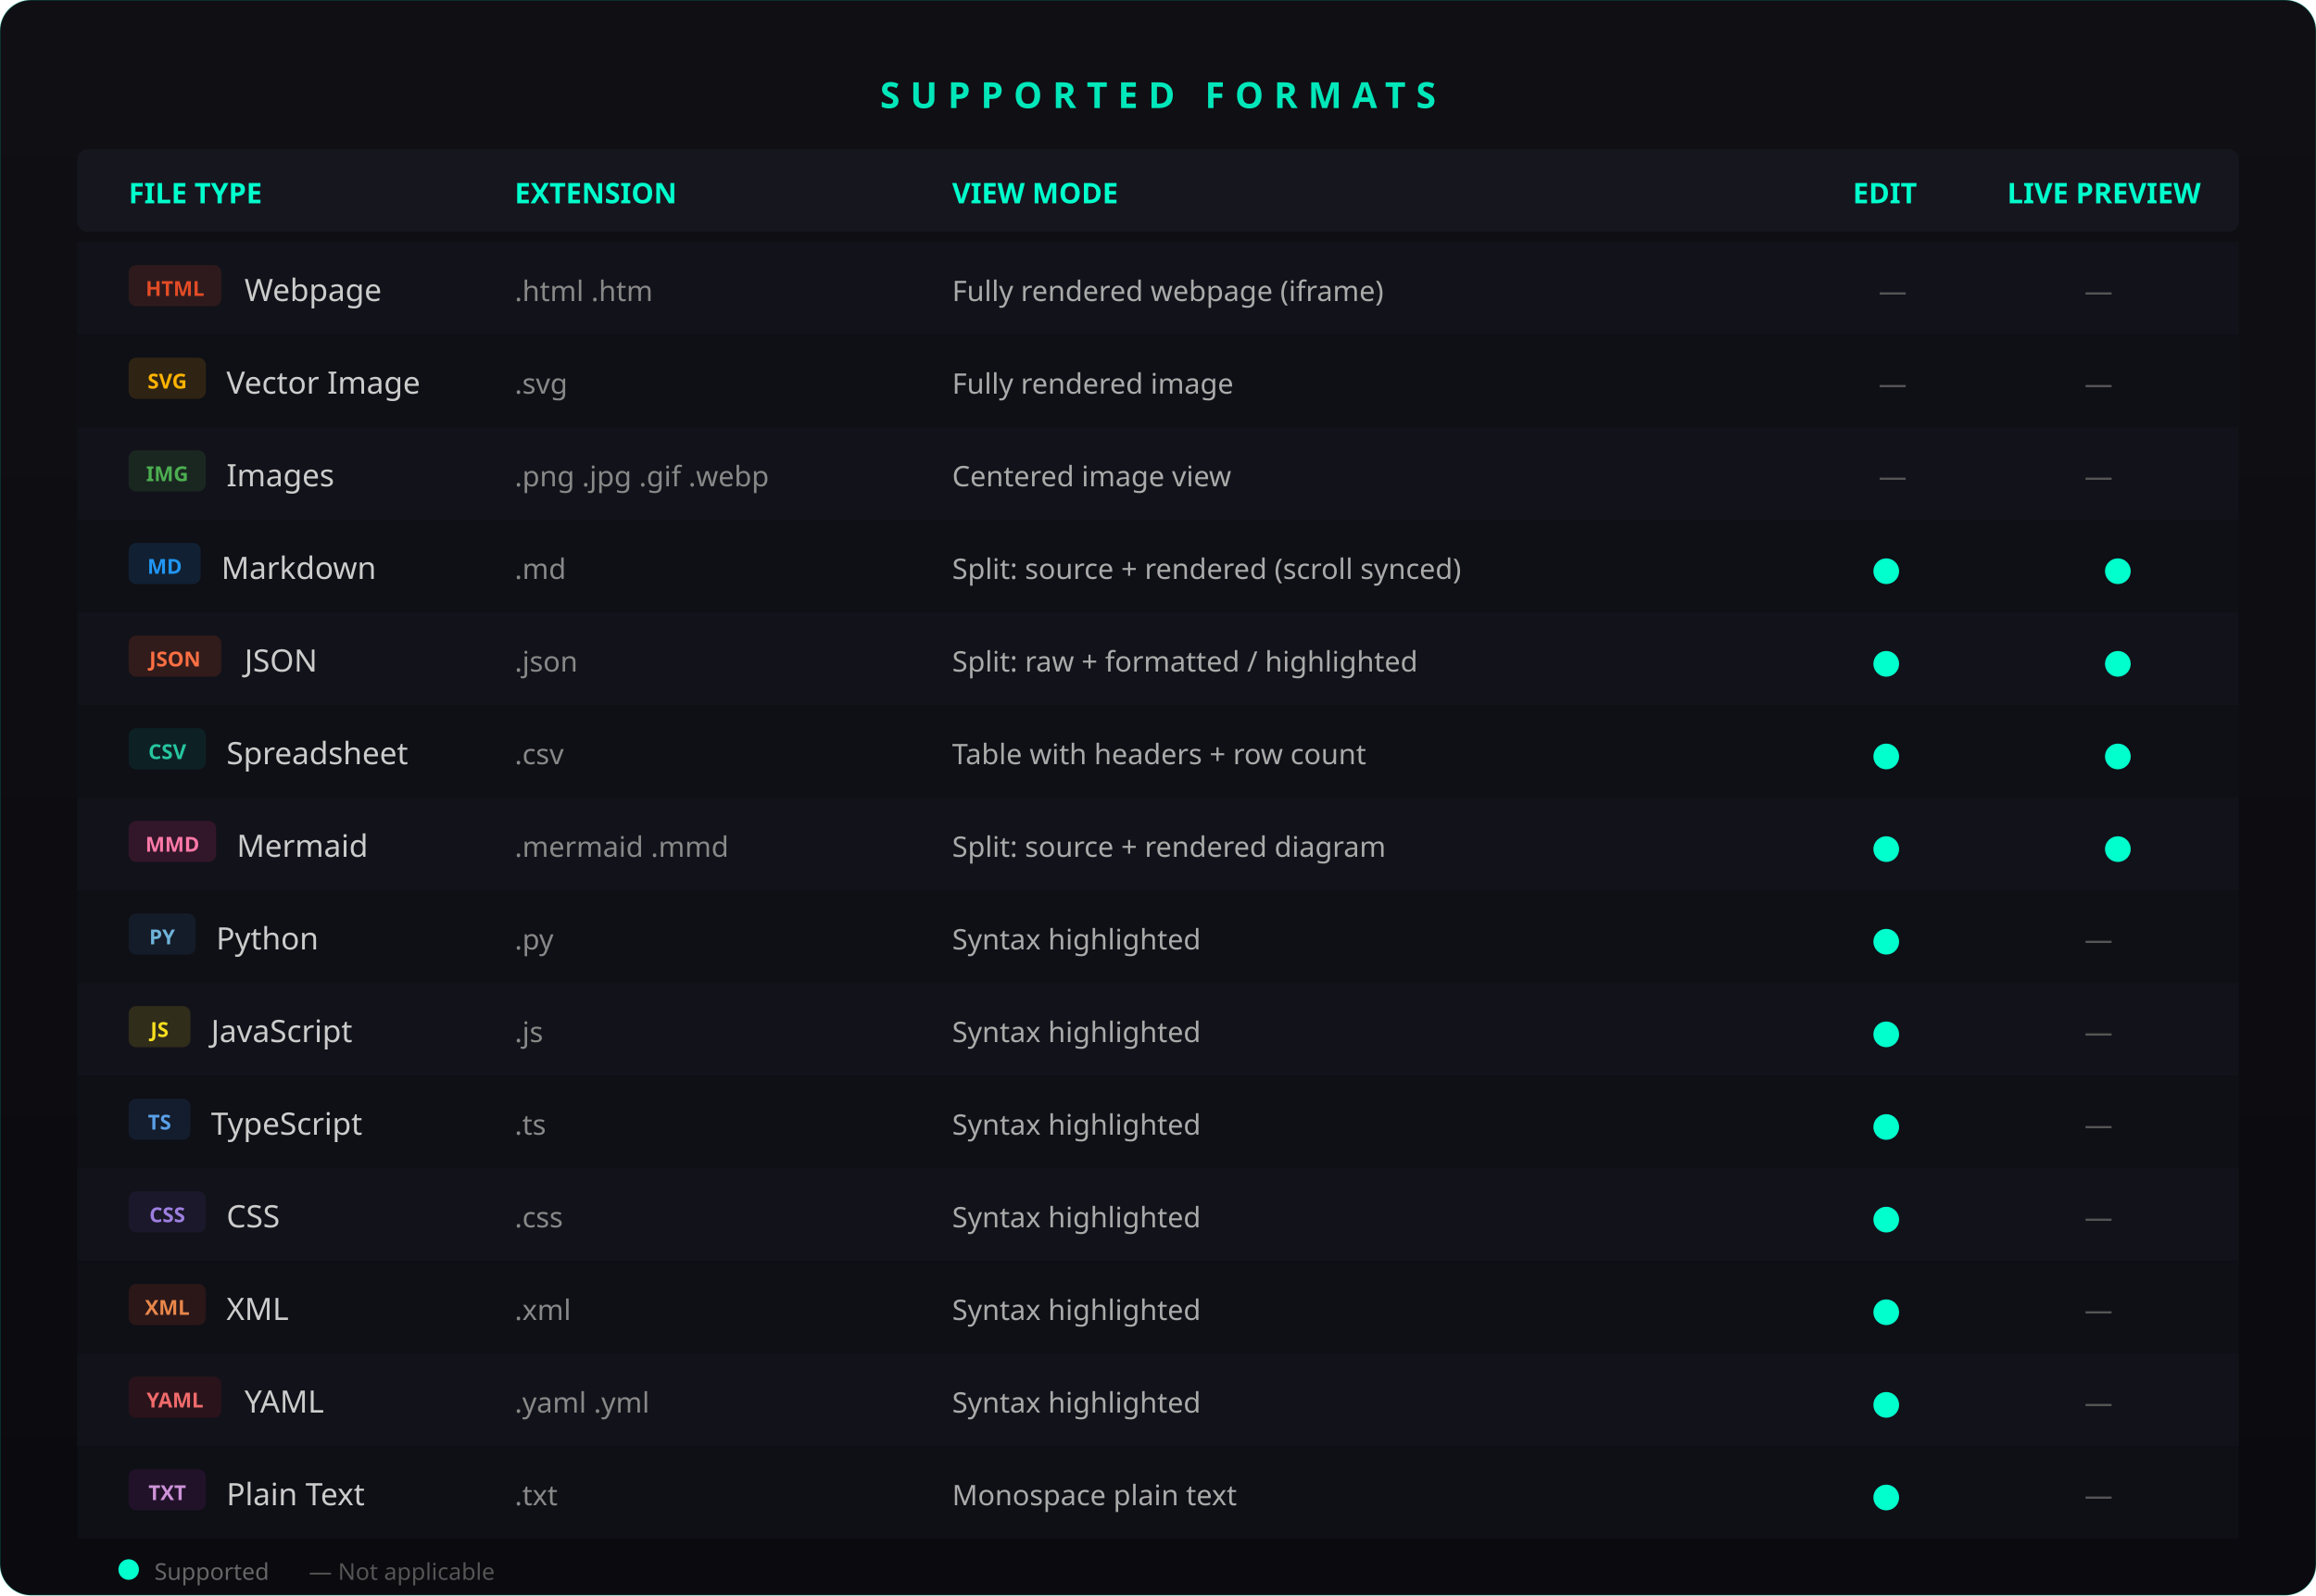
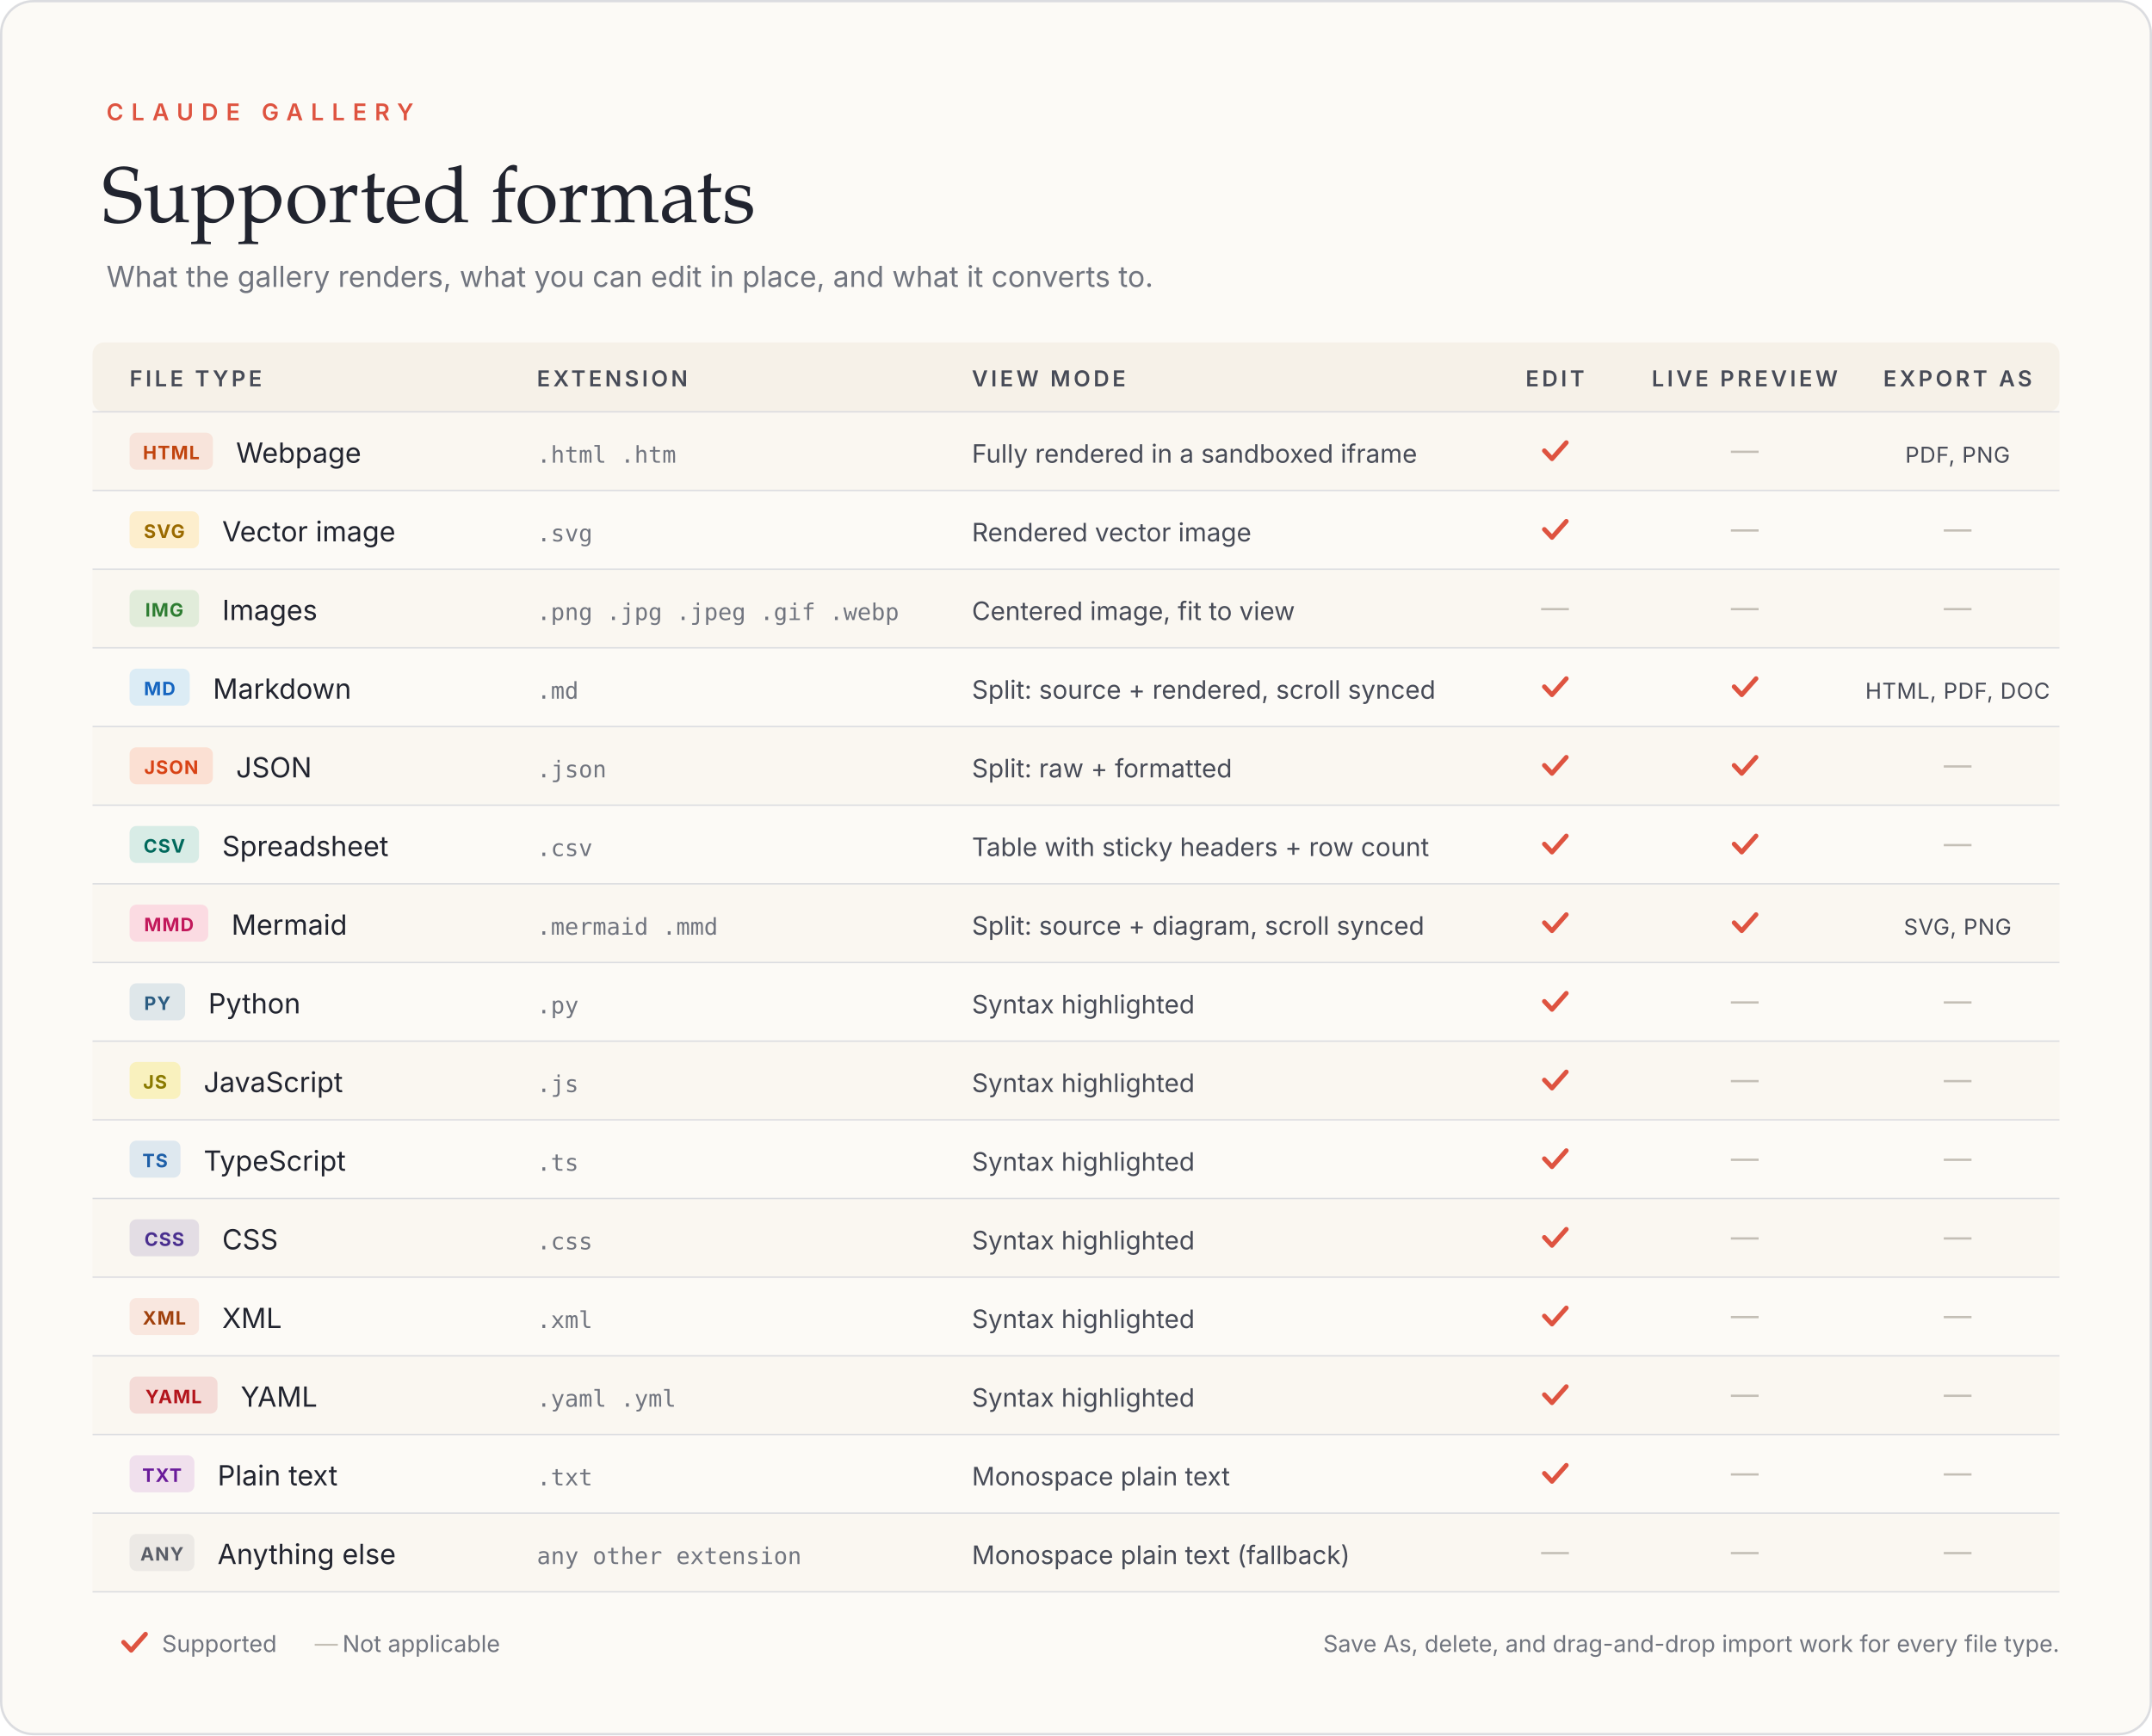
- <svg xmlns="http://www.w3.org/2000/svg" viewBox="0 0 900 620" font-family="'Segoe UI', system-ui, sans-serif">
-   <defs>
-     <linearGradient id="bg" x1="0%" y1="0%" x2="0%" y2="100%">
-       <stop offset="0%" style="stop-color:#0f0f14" />
-       <stop offset="100%" style="stop-color:#0a0a0f" />
-     </linearGradient>
-   </defs>
-   <rect width="900" height="620" fill="url(#bg)" rx="12" />
-   <text x="450" y="42" text-anchor="middle" fill="#00ffcc" font-size="14" font-weight="600" letter-spacing="4" opacity="0.9">SUPPORTED FORMATS</text>
-   <rect x="30" y="58" width="840" height="32" fill="#16161f" rx="4" />
-   <text x="50" y="79" fill="#00ffcc" font-size="11" font-weight="600">FILE TYPE</text>
-   <text x="200" y="79" fill="#00ffcc" font-size="11" font-weight="600">EXTENSION</text>
-   <text x="370" y="79" fill="#00ffcc" font-size="11" font-weight="600">VIEW MODE</text>
-   <text x="720" y="79" fill="#00ffcc" font-size="11" font-weight="600">EDIT</text>
-   <text x="780" y="79" fill="#00ffcc" font-size="11" font-weight="600">LIVE PREVIEW</text>
-   <rect x="30" y="94" width="840" height="36" fill="#12121a" rx="0" />
-   <rect x="50" y="103" width="36" height="16" fill="#e34c2622" rx="3" />
-   <text x="68" y="115" text-anchor="middle" fill="#e34c26" font-size="8" font-weight="700">HTML</text>
-   <text x="95" y="117" fill="#ccc" font-size="12">Webpage</text>
-   <text x="200" y="117" fill="#888" font-size="11">.html  .htm</text>
-   <text x="370" y="117" fill="#aaa" font-size="11">Fully rendered webpage (iframe)</text>
-   <text x="730" y="117" fill="#555" font-size="11">—</text>
-   <text x="810" y="117" fill="#555" font-size="11">—</text>
-   <rect x="30" y="130" width="840" height="36" fill="#0f0f16" rx="0" />
-   <rect x="50" y="139" width="30" height="16" fill="#ffb30022" rx="3" />
-   <text x="65" y="151" text-anchor="middle" fill="#ffb300" font-size="8" font-weight="700">SVG</text>
-   <text x="88" y="153" fill="#ccc" font-size="12">Vector Image</text>
-   <text x="200" y="153" fill="#888" font-size="11">.svg</text>
-   <text x="370" y="153" fill="#aaa" font-size="11">Fully rendered image</text>
-   <text x="730" y="153" fill="#555" font-size="11">—</text>
-   <text x="810" y="153" fill="#555" font-size="11">—</text>
-   <rect x="30" y="166" width="840" height="36" fill="#12121a" rx="0" />
-   <rect x="50" y="175" width="30" height="16" fill="#4caf5022" rx="3" />
-   <text x="65" y="187" text-anchor="middle" fill="#4caf50" font-size="8" font-weight="700">IMG</text>
-   <text x="88" y="189" fill="#ccc" font-size="12">Images</text>
-   <text x="200" y="189" fill="#888" font-size="11">.png .jpg .gif .webp</text>
-   <text x="370" y="189" fill="#aaa" font-size="11">Centered image view</text>
-   <text x="730" y="189" fill="#555" font-size="11">—</text>
-   <text x="810" y="189" fill="#555" font-size="11">—</text>
-   <rect x="30" y="202" width="840" height="36" fill="#0f0f16" rx="0" />
-   <rect x="50" y="211" width="28" height="16" fill="#2196f322" rx="3" />
-   <text x="64" y="223" text-anchor="middle" fill="#2196f3" font-size="8" font-weight="700">MD</text>
-   <text x="86" y="225" fill="#ccc" font-size="12">Markdown</text>
-   <text x="200" y="225" fill="#888" font-size="11">.md</text>
-   <text x="370" y="225" fill="#aaa" font-size="11">Split: source + rendered (scroll synced)</text>
-   <circle cx="733" cy="222" r="5" fill="#00ffcc" />
-   <circle cx="823" cy="222" r="5" fill="#00ffcc" />
-   <rect x="30" y="238" width="840" height="36" fill="#12121a" rx="0" />
-   <rect x="50" y="247" width="36" height="16" fill="#ff572222" rx="3" />
-   <text x="68" y="259" text-anchor="middle" fill="#ff7043" font-size="8" font-weight="700">JSON</text>
-   <text x="95" y="261" fill="#ccc" font-size="12">JSON</text>
-   <text x="200" y="261" fill="#888" font-size="11">.json</text>
-   <text x="370" y="261" fill="#aaa" font-size="11">Split: raw + formatted / highlighted</text>
-   <circle cx="733" cy="258" r="5" fill="#00ffcc" />
-   <circle cx="823" cy="258" r="5" fill="#00ffcc" />
-   <rect x="30" y="274" width="840" height="36" fill="#0f0f16" rx="0" />
-   <rect x="50" y="283" width="30" height="16" fill="#00968822" rx="3" />
-   <text x="65" y="295" text-anchor="middle" fill="#26c6a0" font-size="8" font-weight="700">CSV</text>
-   <text x="88" y="297" fill="#ccc" font-size="12">Spreadsheet</text>
-   <text x="200" y="297" fill="#888" font-size="11">.csv</text>
-   <text x="370" y="297" fill="#aaa" font-size="11">Table with headers + row count</text>
-   <circle cx="733" cy="294" r="5" fill="#00ffcc" />
-   <circle cx="823" cy="294" r="5" fill="#00ffcc" />
-   <rect x="30" y="310" width="840" height="36" fill="#12121a" rx="0" />
-   <rect x="50" y="319" width="34" height="16" fill="#ff338822" rx="3" />
-   <text x="67" y="331" text-anchor="middle" fill="#ff79a8" font-size="8" font-weight="700">MMD</text>
-   <text x="92" y="333" fill="#ccc" font-size="12">Mermaid</text>
-   <text x="200" y="333" fill="#888" font-size="11">.mermaid  .mmd</text>
-   <text x="370" y="333" fill="#aaa" font-size="11">Split: source + rendered diagram</text>
-   <circle cx="733" cy="330" r="5" fill="#00ffcc" />
-   <circle cx="823" cy="330" r="5" fill="#00ffcc" />
-   <rect x="30" y="346" width="840" height="36" fill="#0f0f16" rx="0" />
-   <rect x="50" y="355" width="26" height="16" fill="#3572a522" rx="3" />
-   <text x="63" y="367" text-anchor="middle" fill="#6fb3d9" font-size="8" font-weight="700">PY</text>
-   <text x="84" y="369" fill="#ccc" font-size="12">Python</text>
-   <text x="200" y="369" fill="#888" font-size="11">.py</text>
-   <text x="370" y="369" fill="#aaa" font-size="11">Syntax highlighted</text>
-   <circle cx="733" cy="366" r="5" fill="#00ffcc" />
-   <text x="810" y="369" fill="#555" font-size="11">—</text>
-   <rect x="30" y="382" width="840" height="36" fill="#12121a" rx="0" />
-   <rect x="50" y="391" width="24" height="16" fill="#f7df1e22" rx="3" />
-   <text x="62" y="403" text-anchor="middle" fill="#f7df1e" font-size="8" font-weight="700">JS</text>
-   <text x="82" y="405" fill="#ccc" font-size="12">JavaScript</text>
-   <text x="200" y="405" fill="#888" font-size="11">.js</text>
-   <text x="370" y="405" fill="#aaa" font-size="11">Syntax highlighted</text>
-   <circle cx="733" cy="402" r="5" fill="#00ffcc" />
-   <text x="810" y="405" fill="#555" font-size="11">—</text>
-   <rect x="30" y="418" width="840" height="36" fill="#0f0f16" rx="0" />
-   <rect x="50" y="427" width="24" height="16" fill="#3178c622" rx="3" />
-   <text x="62" y="439" text-anchor="middle" fill="#5aa0e8" font-size="8" font-weight="700">TS</text>
-   <text x="82" y="441" fill="#ccc" font-size="12">TypeScript</text>
-   <text x="200" y="441" fill="#888" font-size="11">.ts</text>
-   <text x="370" y="441" fill="#aaa" font-size="11">Syntax highlighted</text>
-   <circle cx="733" cy="438" r="5" fill="#00ffcc" />
-   <text x="810" y="441" fill="#555" font-size="11">—</text>
-   <rect x="30" y="454" width="840" height="36" fill="#12121a" rx="0" />
-   <rect x="50" y="463" width="30" height="16" fill="#56439922" rx="3" />
-   <text x="65" y="475" text-anchor="middle" fill="#9d7fe0" font-size="8" font-weight="700">CSS</text>
-   <text x="88" y="477" fill="#ccc" font-size="12">CSS</text>
-   <text x="200" y="477" fill="#888" font-size="11">.css</text>
-   <text x="370" y="477" fill="#aaa" font-size="11">Syntax highlighted</text>
-   <circle cx="733" cy="474" r="5" fill="#00ffcc" />
-   <text x="810" y="477" fill="#555" font-size="11">—</text>
-   <rect x="30" y="490" width="840" height="36" fill="#0f0f16" rx="0" />
-   <rect x="50" y="499" width="30" height="16" fill="#e34c2622" rx="3" />
-   <text x="65" y="511" text-anchor="middle" fill="#e8864a" font-size="8" font-weight="700">XML</text>
-   <text x="88" y="513" fill="#ccc" font-size="12">XML</text>
-   <text x="200" y="513" fill="#888" font-size="11">.xml</text>
-   <text x="370" y="513" fill="#aaa" font-size="11">Syntax highlighted</text>
-   <circle cx="733" cy="510" r="5" fill="#00ffcc" />
-   <text x="810" y="513" fill="#555" font-size="11">—</text>
-   <rect x="30" y="526" width="840" height="36" fill="#12121a" rx="0" />
-   <rect x="50" y="535" width="36" height="16" fill="#cb171e22" rx="3" />
-   <text x="68" y="547" text-anchor="middle" fill="#f06b6b" font-size="8" font-weight="700">YAML</text>
-   <text x="95" y="549" fill="#ccc" font-size="12">YAML</text>
-   <text x="200" y="549" fill="#888" font-size="11">.yaml  .yml</text>
-   <text x="370" y="549" fill="#aaa" font-size="11">Syntax highlighted</text>
-   <circle cx="733" cy="546" r="5" fill="#00ffcc" />
-   <text x="810" y="549" fill="#555" font-size="11">—</text>
-   <rect x="30" y="562" width="840" height="36" fill="#0f0f16" rx="0" />
-   <rect x="50" y="571" width="30" height="16" fill="#9c27b022" rx="3" />
-   <text x="65" y="583" text-anchor="middle" fill="#ce93d8" font-size="8" font-weight="700">TXT</text>
-   <text x="88" y="585" fill="#ccc" font-size="12">Plain Text</text>
-   <text x="200" y="585" fill="#888" font-size="11">.txt</text>
-   <text x="370" y="585" fill="#aaa" font-size="11">Monospace plain text</text>
-   <circle cx="733" cy="582" r="5" fill="#00ffcc" />
-   <text x="810" y="585" fill="#555" font-size="11">—</text>
-   <circle cx="50" cy="610" r="4" fill="#00ffcc" />
-   <text x="60" y="614" fill="#666" font-size="9">Supported</text>
-   <text x="120" y="614" fill="#555" font-size="9">—  Not applicable</text>
-   <rect x="0" y="0" width="900" height="620" fill="none" stroke="#00ffcc" stroke-width="0.5" rx="12" opacity="0.2" />
+ <svg xmlns="http://www.w3.org/2000/svg" viewBox="0 0 930 750" width="930" height="750" font-family="Inter,'Helvetica Neue','Segoe UI',system-ui,sans-serif" fill="#21242F">
+   <style>
+     :root {
+       --paper: #FCFAF6;
+       --ink: #21242F;
+       --x: "そうしろと囁くのよ、私のゴーストが";
+     }
+     text { font-kerning: normal; }
+   </style>
+   <rect width="930" height="750" fill="#FCFAF6" rx="14" />
+   <rect x="0.5" y="0.5" width="929" height="749" fill="none" stroke="#DBDCE0" rx="14" />
+   <text x="46" y="52" fill="#DE5340" font-size="10" font-weight="600" letter-spacing="3.4">CLAUDE GALLERY</text>
+   <text x="44" y="96" fill="#21242F" font-size="34" font-family="'Iowan Old Style','Palatino Linotype',Palatino,'Book Antiqua',Georgia,serif">Supported formats</text>
+   <text x="46" y="124" fill="#71757F" font-size="12.5">What the gallery renders, what you can edit in place, and what it converts to.</text>
+   <rect x="40" y="148" width="850" height="30" fill="#F6F1E8" rx="5" />
+   <text x="56" y="167" fill="#474B57" font-size="9.5" font-weight="600" letter-spacing="1.3">FILE TYPE</text>
+   <text x="232" y="167" fill="#474B57" font-size="9.5" font-weight="600" letter-spacing="1.3">EXTENSION</text>
+   <text x="420" y="167" fill="#474B57" font-size="9.5" font-weight="600" letter-spacing="1.3">VIEW MODE</text>
+   <text x="672" y="167" text-anchor="middle" fill="#474B57" font-size="9.5" font-weight="600" letter-spacing="1.3">EDIT</text>
+   <text x="754" y="167" text-anchor="middle" fill="#474B57" font-size="9.5" font-weight="600" letter-spacing="1.3">LIVE PREVIEW</text>
+   <text x="846" y="167" text-anchor="middle" fill="#474B57" font-size="9.5" font-weight="600" letter-spacing="1.3">EXPORT AS</text>
+   <rect x="40" y="178" width="850" height="34" fill="#FAF7F1" />
+   <line x1="40" y1="178" x2="890" y2="178" stroke="#DBDCE0" stroke-width="0.6" />
+   <rect x="56" y="187" width="36" height="16" fill="#E34C261C" rx="3" />
+   <text x="74.0" y="198.5" text-anchor="middle" fill="#C1440E" font-size="8" font-weight="700" letter-spacing="0.4">HTML</text>
+   <text x="102" y="200" fill="#21242F" font-size="12">Webpage</text>
+   <text x="232" y="200" fill="#71757F" font-size="10" font-family="ui-monospace,Consolas,monospace">.html .htm</text>
+   <text x="420" y="200" fill="#474B57" font-size="11">Fully rendered in a sandboxed iframe</text>
+   <path d="M 667.4 194.8 L 670.7 198.3 L 676.9 191.3" fill="none" stroke="#DE5340" stroke-width="2" stroke-linecap="round" stroke-linejoin="round" />
+   <text x="754" y="199.0" text-anchor="middle" fill="#C4BFB6" font-size="12">—</text>
+   <text x="846" y="200" text-anchor="middle" fill="#474B57" font-size="9.5" letter-spacing="0.2">PDF, PNG</text>
+   <line x1="40" y1="212" x2="890" y2="212" stroke="#DBDCE0" stroke-width="0.6" />
+   <rect x="56" y="221" width="30" height="16" fill="#FFB3002B" rx="3" />
+   <text x="71.0" y="232.5" text-anchor="middle" fill="#9A6A00" font-size="8" font-weight="700" letter-spacing="0.4">SVG</text>
+   <text x="96" y="234" fill="#21242F" font-size="12">Vector image</text>
+   <text x="232" y="234" fill="#71757F" font-size="10" font-family="ui-monospace,Consolas,monospace">.svg</text>
+   <text x="420" y="234" fill="#474B57" font-size="11">Rendered vector image</text>
+   <path d="M 667.4 228.8 L 670.7 232.3 L 676.9 225.3" fill="none" stroke="#DE5340" stroke-width="2" stroke-linecap="round" stroke-linejoin="round" />
+   <text x="754" y="233.0" text-anchor="middle" fill="#C4BFB6" font-size="12">—</text>
+   <text x="846" y="233.0" text-anchor="middle" fill="#C4BFB6" font-size="12">—</text>
+   <rect x="40" y="246" width="850" height="34" fill="#FAF7F1" />
+   <line x1="40" y1="246" x2="890" y2="246" stroke="#DBDCE0" stroke-width="0.6" />
+   <rect x="56" y="255" width="30" height="16" fill="#4CAF5024" rx="3" />
+   <text x="71.0" y="266.5" text-anchor="middle" fill="#2E7D32" font-size="8" font-weight="700" letter-spacing="0.4">IMG</text>
+   <text x="96" y="268" fill="#21242F" font-size="12">Images</text>
+   <text x="232" y="268" fill="#71757F" font-size="10" font-family="ui-monospace,Consolas,monospace">.png .jpg .jpeg .gif .webp</text>
+   <text x="420" y="268" fill="#474B57" font-size="11">Centered image, fit to view</text>
+   <text x="672" y="267.0" text-anchor="middle" fill="#C4BFB6" font-size="12">—</text>
+   <text x="754" y="267.0" text-anchor="middle" fill="#C4BFB6" font-size="12">—</text>
+   <text x="846" y="267.0" text-anchor="middle" fill="#C4BFB6" font-size="12">—</text>
+   <line x1="40" y1="280" x2="890" y2="280" stroke="#DBDCE0" stroke-width="0.6" />
+   <rect x="56" y="289" width="26" height="16" fill="#2196F324" rx="3" />
+   <text x="69.0" y="300.5" text-anchor="middle" fill="#1565C0" font-size="8" font-weight="700" letter-spacing="0.4">MD</text>
+   <text x="92" y="302" fill="#21242F" font-size="12">Markdown</text>
+   <text x="232" y="302" fill="#71757F" font-size="10" font-family="ui-monospace,Consolas,monospace">.md</text>
+   <text x="420" y="302" fill="#474B57" font-size="11">Split: source + rendered, scroll synced</text>
+   <path d="M 667.4 296.8 L 670.7 300.3 L 676.9 293.3" fill="none" stroke="#DE5340" stroke-width="2" stroke-linecap="round" stroke-linejoin="round" />
+   <path d="M 749.4 296.8 L 752.7 300.3 L 758.9 293.3" fill="none" stroke="#DE5340" stroke-width="2" stroke-linecap="round" stroke-linejoin="round" />
+   <text x="846" y="302" text-anchor="middle" fill="#474B57" font-size="9.5" letter-spacing="0.2">HTML, PDF, DOC</text>
+   <rect x="40" y="314" width="850" height="34" fill="#FAF7F1" />
+   <line x1="40" y1="314" x2="890" y2="314" stroke="#DBDCE0" stroke-width="0.6" />
+   <rect x="56" y="323" width="36" height="16" fill="#FF572224" rx="3" />
+   <text x="74.0" y="334.5" text-anchor="middle" fill="#D84315" font-size="8" font-weight="700" letter-spacing="0.4">JSON</text>
+   <text x="102" y="336" fill="#21242F" font-size="12">JSON</text>
+   <text x="232" y="336" fill="#71757F" font-size="10" font-family="ui-monospace,Consolas,monospace">.json</text>
+   <text x="420" y="336" fill="#474B57" font-size="11">Split: raw + formatted</text>
+   <path d="M 667.4 330.8 L 670.7 334.3 L 676.9 327.3" fill="none" stroke="#DE5340" stroke-width="2" stroke-linecap="round" stroke-linejoin="round" />
+   <path d="M 749.4 330.8 L 752.7 334.3 L 758.9 327.3" fill="none" stroke="#DE5340" stroke-width="2" stroke-linecap="round" stroke-linejoin="round" />
+   <text x="846" y="335.0" text-anchor="middle" fill="#C4BFB6" font-size="12">—</text>
+   <line x1="40" y1="348" x2="890" y2="348" stroke="#DBDCE0" stroke-width="0.6" />
+   <rect x="56" y="357" width="30" height="16" fill="#00968824" rx="3" />
+   <text x="71.0" y="368.5" text-anchor="middle" fill="#00695C" font-size="8" font-weight="700" letter-spacing="0.4">CSV</text>
+   <text x="96" y="370" fill="#21242F" font-size="12">Spreadsheet</text>
+   <text x="232" y="370" fill="#71757F" font-size="10" font-family="ui-monospace,Consolas,monospace">.csv</text>
+   <text x="420" y="370" fill="#474B57" font-size="11">Table with sticky headers + row count</text>
+   <path d="M 667.4 364.8 L 670.7 368.3 L 676.9 361.3" fill="none" stroke="#DE5340" stroke-width="2" stroke-linecap="round" stroke-linejoin="round" />
+   <path d="M 749.4 364.8 L 752.7 368.3 L 758.9 361.3" fill="none" stroke="#DE5340" stroke-width="2" stroke-linecap="round" stroke-linejoin="round" />
+   <text x="846" y="369.0" text-anchor="middle" fill="#C4BFB6" font-size="12">—</text>
+   <rect x="40" y="382" width="850" height="34" fill="#FAF7F1" />
+   <line x1="40" y1="382" x2="890" y2="382" stroke="#DBDCE0" stroke-width="0.6" />
+   <rect x="56" y="391" width="34" height="16" fill="#FF338824" rx="3" />
+   <text x="73.0" y="402.5" text-anchor="middle" fill="#C2185B" font-size="8" font-weight="700" letter-spacing="0.4">MMD</text>
+   <text x="100" y="404" fill="#21242F" font-size="12">Mermaid</text>
+   <text x="232" y="404" fill="#71757F" font-size="10" font-family="ui-monospace,Consolas,monospace">.mermaid .mmd</text>
+   <text x="420" y="404" fill="#474B57" font-size="11">Split: source + diagram, scroll synced</text>
+   <path d="M 667.4 398.8 L 670.7 402.3 L 676.9 395.3" fill="none" stroke="#DE5340" stroke-width="2" stroke-linecap="round" stroke-linejoin="round" />
+   <path d="M 749.4 398.8 L 752.7 402.3 L 758.9 395.3" fill="none" stroke="#DE5340" stroke-width="2" stroke-linecap="round" stroke-linejoin="round" />
+   <text x="846" y="404" text-anchor="middle" fill="#474B57" font-size="9.5" letter-spacing="0.2">SVG, PNG</text>
+   <line x1="40" y1="416" x2="890" y2="416" stroke="#DBDCE0" stroke-width="0.6" />
+   <rect x="56" y="425" width="24" height="16" fill="#3572A524" rx="3" />
+   <text x="68.0" y="436.5" text-anchor="middle" fill="#2C5D82" font-size="8" font-weight="700" letter-spacing="0.4">PY</text>
+   <text x="90" y="438" fill="#21242F" font-size="12">Python</text>
+   <text x="232" y="438" fill="#71757F" font-size="10" font-family="ui-monospace,Consolas,monospace">.py</text>
+   <text x="420" y="438" fill="#474B57" font-size="11">Syntax highlighted</text>
+   <path d="M 667.4 432.8 L 670.7 436.3 L 676.9 429.3" fill="none" stroke="#DE5340" stroke-width="2" stroke-linecap="round" stroke-linejoin="round" />
+   <text x="754" y="437.0" text-anchor="middle" fill="#C4BFB6" font-size="12">—</text>
+   <text x="846" y="437.0" text-anchor="middle" fill="#C4BFB6" font-size="12">—</text>
+   <rect x="40" y="450" width="850" height="34" fill="#FAF7F1" />
+   <line x1="40" y1="450" x2="890" y2="450" stroke="#DBDCE0" stroke-width="0.6" />
+   <rect x="56" y="459" width="22" height="16" fill="#F7DF1E3D" rx="3" />
+   <text x="67.0" y="470.5" text-anchor="middle" fill="#8A7A00" font-size="8" font-weight="700" letter-spacing="0.4">JS</text>
+   <text x="88" y="472" fill="#21242F" font-size="12">JavaScript</text>
+   <text x="232" y="472" fill="#71757F" font-size="10" font-family="ui-monospace,Consolas,monospace">.js</text>
+   <text x="420" y="472" fill="#474B57" font-size="11">Syntax highlighted</text>
+   <path d="M 667.4 466.8 L 670.7 470.3 L 676.9 463.3" fill="none" stroke="#DE5340" stroke-width="2" stroke-linecap="round" stroke-linejoin="round" />
+   <text x="754" y="471.0" text-anchor="middle" fill="#C4BFB6" font-size="12">—</text>
+   <text x="846" y="471.0" text-anchor="middle" fill="#C4BFB6" font-size="12">—</text>
+   <line x1="40" y1="484" x2="890" y2="484" stroke="#DBDCE0" stroke-width="0.6" />
+   <rect x="56" y="493" width="22" height="16" fill="#3178C624" rx="3" />
+   <text x="67.0" y="504.5" text-anchor="middle" fill="#1E5FA8" font-size="8" font-weight="700" letter-spacing="0.4">TS</text>
+   <text x="88" y="506" fill="#21242F" font-size="12">TypeScript</text>
+   <text x="232" y="506" fill="#71757F" font-size="10" font-family="ui-monospace,Consolas,monospace">.ts</text>
+   <text x="420" y="506" fill="#474B57" font-size="11">Syntax highlighted</text>
+   <path d="M 667.4 500.8 L 670.7 504.3 L 676.9 497.3" fill="none" stroke="#DE5340" stroke-width="2" stroke-linecap="round" stroke-linejoin="round" />
+   <text x="754" y="505.0" text-anchor="middle" fill="#C4BFB6" font-size="12">—</text>
+   <text x="846" y="505.0" text-anchor="middle" fill="#C4BFB6" font-size="12">—</text>
+   <rect x="40" y="518" width="850" height="34" fill="#FAF7F1" />
+   <line x1="40" y1="518" x2="890" y2="518" stroke="#DBDCE0" stroke-width="0.6" />
+   <rect x="56" y="527" width="30" height="16" fill="#56439924" rx="3" />
+   <text x="71.0" y="538.5" text-anchor="middle" fill="#4A2F8F" font-size="8" font-weight="700" letter-spacing="0.4">CSS</text>
+   <text x="96" y="540" fill="#21242F" font-size="12">CSS</text>
+   <text x="232" y="540" fill="#71757F" font-size="10" font-family="ui-monospace,Consolas,monospace">.css</text>
+   <text x="420" y="540" fill="#474B57" font-size="11">Syntax highlighted</text>
+   <path d="M 667.4 534.8 L 670.7 538.3 L 676.9 531.3" fill="none" stroke="#DE5340" stroke-width="2" stroke-linecap="round" stroke-linejoin="round" />
+   <text x="754" y="539.0" text-anchor="middle" fill="#C4BFB6" font-size="12">—</text>
+   <text x="846" y="539.0" text-anchor="middle" fill="#C4BFB6" font-size="12">—</text>
+   <line x1="40" y1="552" x2="890" y2="552" stroke="#DBDCE0" stroke-width="0.6" />
+   <rect x="56" y="561" width="30" height="16" fill="#E34C261C" rx="3" />
+   <text x="71.0" y="572.5" text-anchor="middle" fill="#A0410D" font-size="8" font-weight="700" letter-spacing="0.4">XML</text>
+   <text x="96" y="574" fill="#21242F" font-size="12">XML</text>
+   <text x="232" y="574" fill="#71757F" font-size="10" font-family="ui-monospace,Consolas,monospace">.xml</text>
+   <text x="420" y="574" fill="#474B57" font-size="11">Syntax highlighted</text>
+   <path d="M 667.4 568.8 L 670.7 572.3 L 676.9 565.3" fill="none" stroke="#DE5340" stroke-width="2" stroke-linecap="round" stroke-linejoin="round" />
+   <text x="754" y="573.0" text-anchor="middle" fill="#C4BFB6" font-size="12">—</text>
+   <text x="846" y="573.0" text-anchor="middle" fill="#C4BFB6" font-size="12">—</text>
+   <rect x="40" y="586" width="850" height="34" fill="#FAF7F1" />
+   <line x1="40" y1="586" x2="890" y2="586" stroke="#DBDCE0" stroke-width="0.6" />
+   <rect x="56" y="595" width="38" height="16" fill="#CB171E1F" rx="3" />
+   <text x="75.0" y="606.5" text-anchor="middle" fill="#B3141B" font-size="8" font-weight="700" letter-spacing="0.4">YAML</text>
+   <text x="104" y="608" fill="#21242F" font-size="12">YAML</text>
+   <text x="232" y="608" fill="#71757F" font-size="10" font-family="ui-monospace,Consolas,monospace">.yaml .yml</text>
+   <text x="420" y="608" fill="#474B57" font-size="11">Syntax highlighted</text>
+   <path d="M 667.4 602.8 L 670.7 606.3 L 676.9 599.3" fill="none" stroke="#DE5340" stroke-width="2" stroke-linecap="round" stroke-linejoin="round" />
+   <text x="754" y="607.0" text-anchor="middle" fill="#C4BFB6" font-size="12">—</text>
+   <text x="846" y="607.0" text-anchor="middle" fill="#C4BFB6" font-size="12">—</text>
+   <line x1="40" y1="620" x2="890" y2="620" stroke="#DBDCE0" stroke-width="0.6" />
+   <rect x="56" y="629" width="28" height="16" fill="#9C27B01F" rx="3" />
+   <text x="70.0" y="640.5" text-anchor="middle" fill="#6A1B9A" font-size="8" font-weight="700" letter-spacing="0.4">TXT</text>
+   <text x="94" y="642" fill="#21242F" font-size="12">Plain text</text>
+   <text x="232" y="642" fill="#71757F" font-size="10" font-family="ui-monospace,Consolas,monospace">.txt</text>
+   <text x="420" y="642" fill="#474B57" font-size="11">Monospace plain text</text>
+   <path d="M 667.4 636.8 L 670.7 640.3 L 676.9 633.3" fill="none" stroke="#DE5340" stroke-width="2" stroke-linecap="round" stroke-linejoin="round" />
+   <text x="754" y="641.0" text-anchor="middle" fill="#C4BFB6" font-size="12">—</text>
+   <text x="846" y="641.0" text-anchor="middle" fill="#C4BFB6" font-size="12">—</text>
+   <rect x="40" y="654" width="850" height="34" fill="#FAF7F1" />
+   <line x1="40" y1="654" x2="890" y2="654" stroke="#DBDCE0" stroke-width="0.6" />
+   <rect x="56" y="663" width="28" height="16" fill="#71757F1A" rx="3" />
+   <text x="70.0" y="674.5" text-anchor="middle" fill="#5A5E68" font-size="8" font-weight="700" letter-spacing="0.4">ANY</text>
+   <text x="94" y="676" fill="#21242F" font-size="12">Anything else</text>
+   <text x="232" y="676" fill="#71757F" font-size="10" font-family="ui-monospace,Consolas,monospace">any other extension</text>
+   <text x="420" y="676" fill="#474B57" font-size="11">Monospace plain text (fallback)</text>
+   <text x="672" y="675.0" text-anchor="middle" fill="#C4BFB6" font-size="12">—</text>
+   <text x="754" y="675.0" text-anchor="middle" fill="#C4BFB6" font-size="12">—</text>
+   <text x="846" y="675.0" text-anchor="middle" fill="#C4BFB6" font-size="12">—</text>
+   <line x1="40" y1="688" x2="890" y2="688" stroke="#DBDCE0" stroke-width="0.6" />
+   <path d="M 53.4 709.8 L 56.7 713.3 L 62.9 706.3" fill="none" stroke="#DE5340" stroke-width="2" stroke-linecap="round" stroke-linejoin="round" />
+   <text x="70" y="714" fill="#71757F" font-size="10">Supported</text>
+   <text x="136" y="714" fill="#C4BFB6" font-size="10">—</text>
+   <text x="148" y="714" fill="#71757F" font-size="10">Not applicable</text>
+   <text x="890" y="714" text-anchor="end" fill="#71757F" font-size="10">Save As, delete, and drag-and-drop import work for every file type.</text>
</svg>
